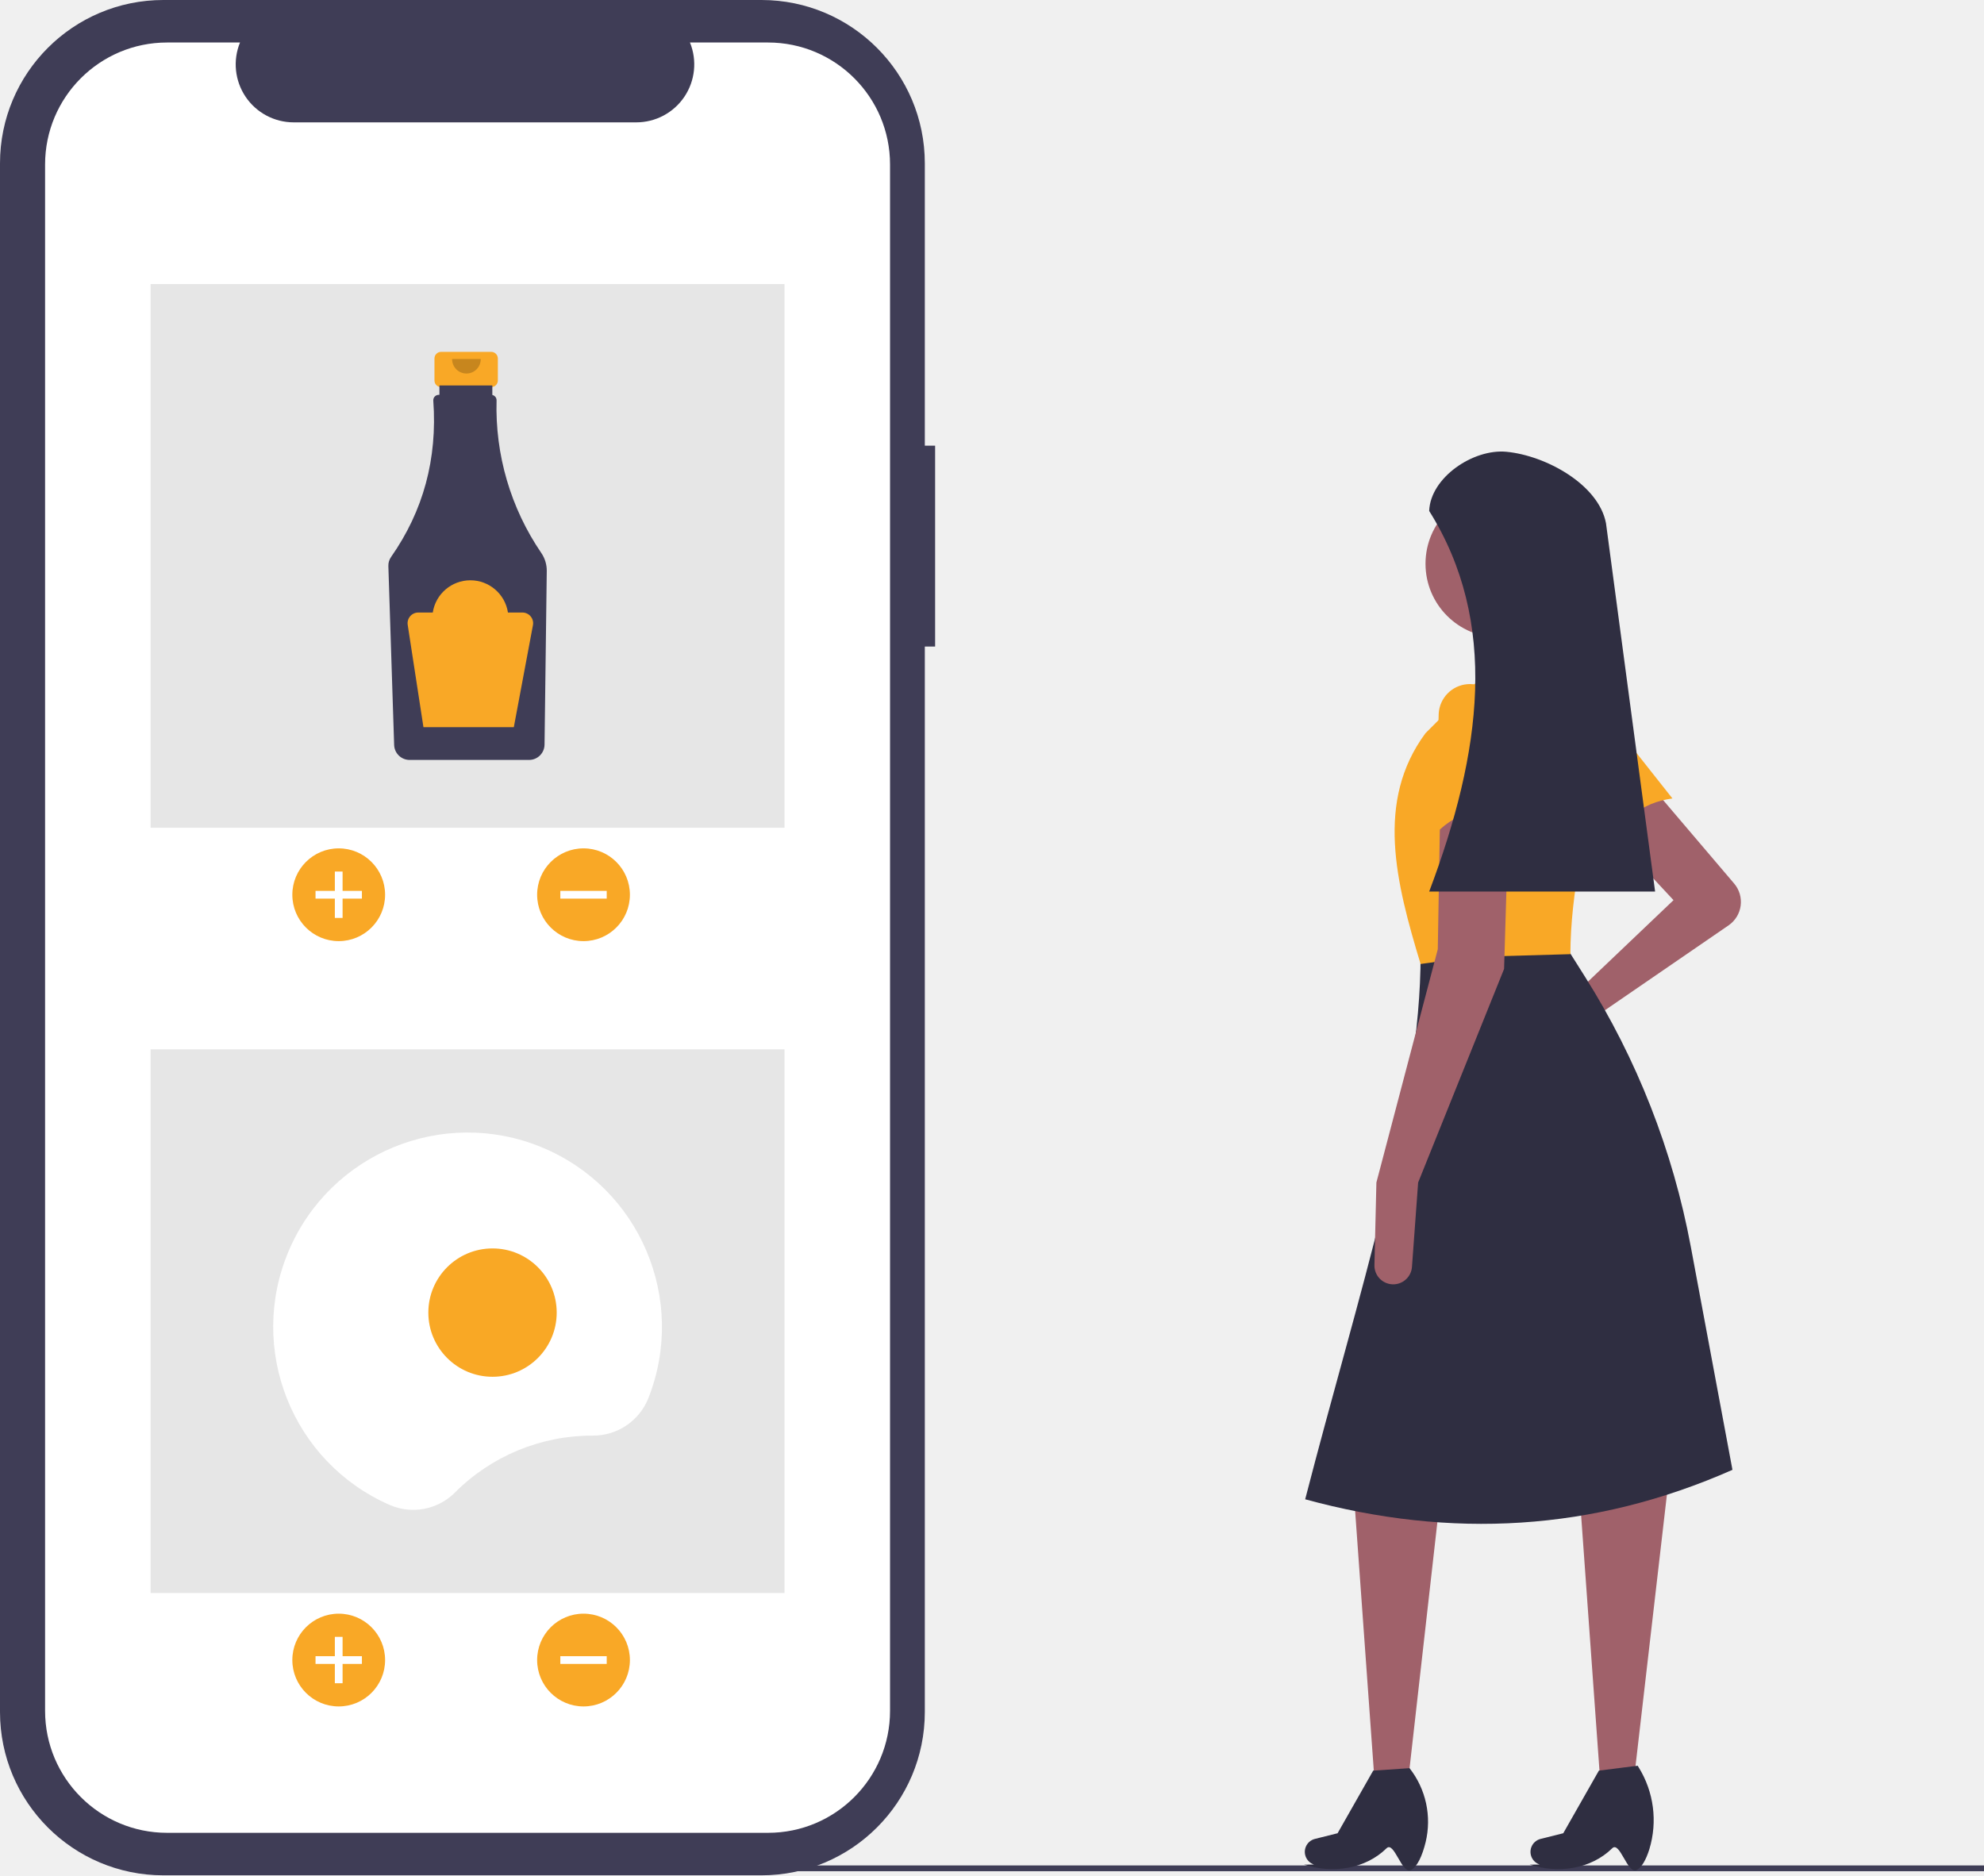
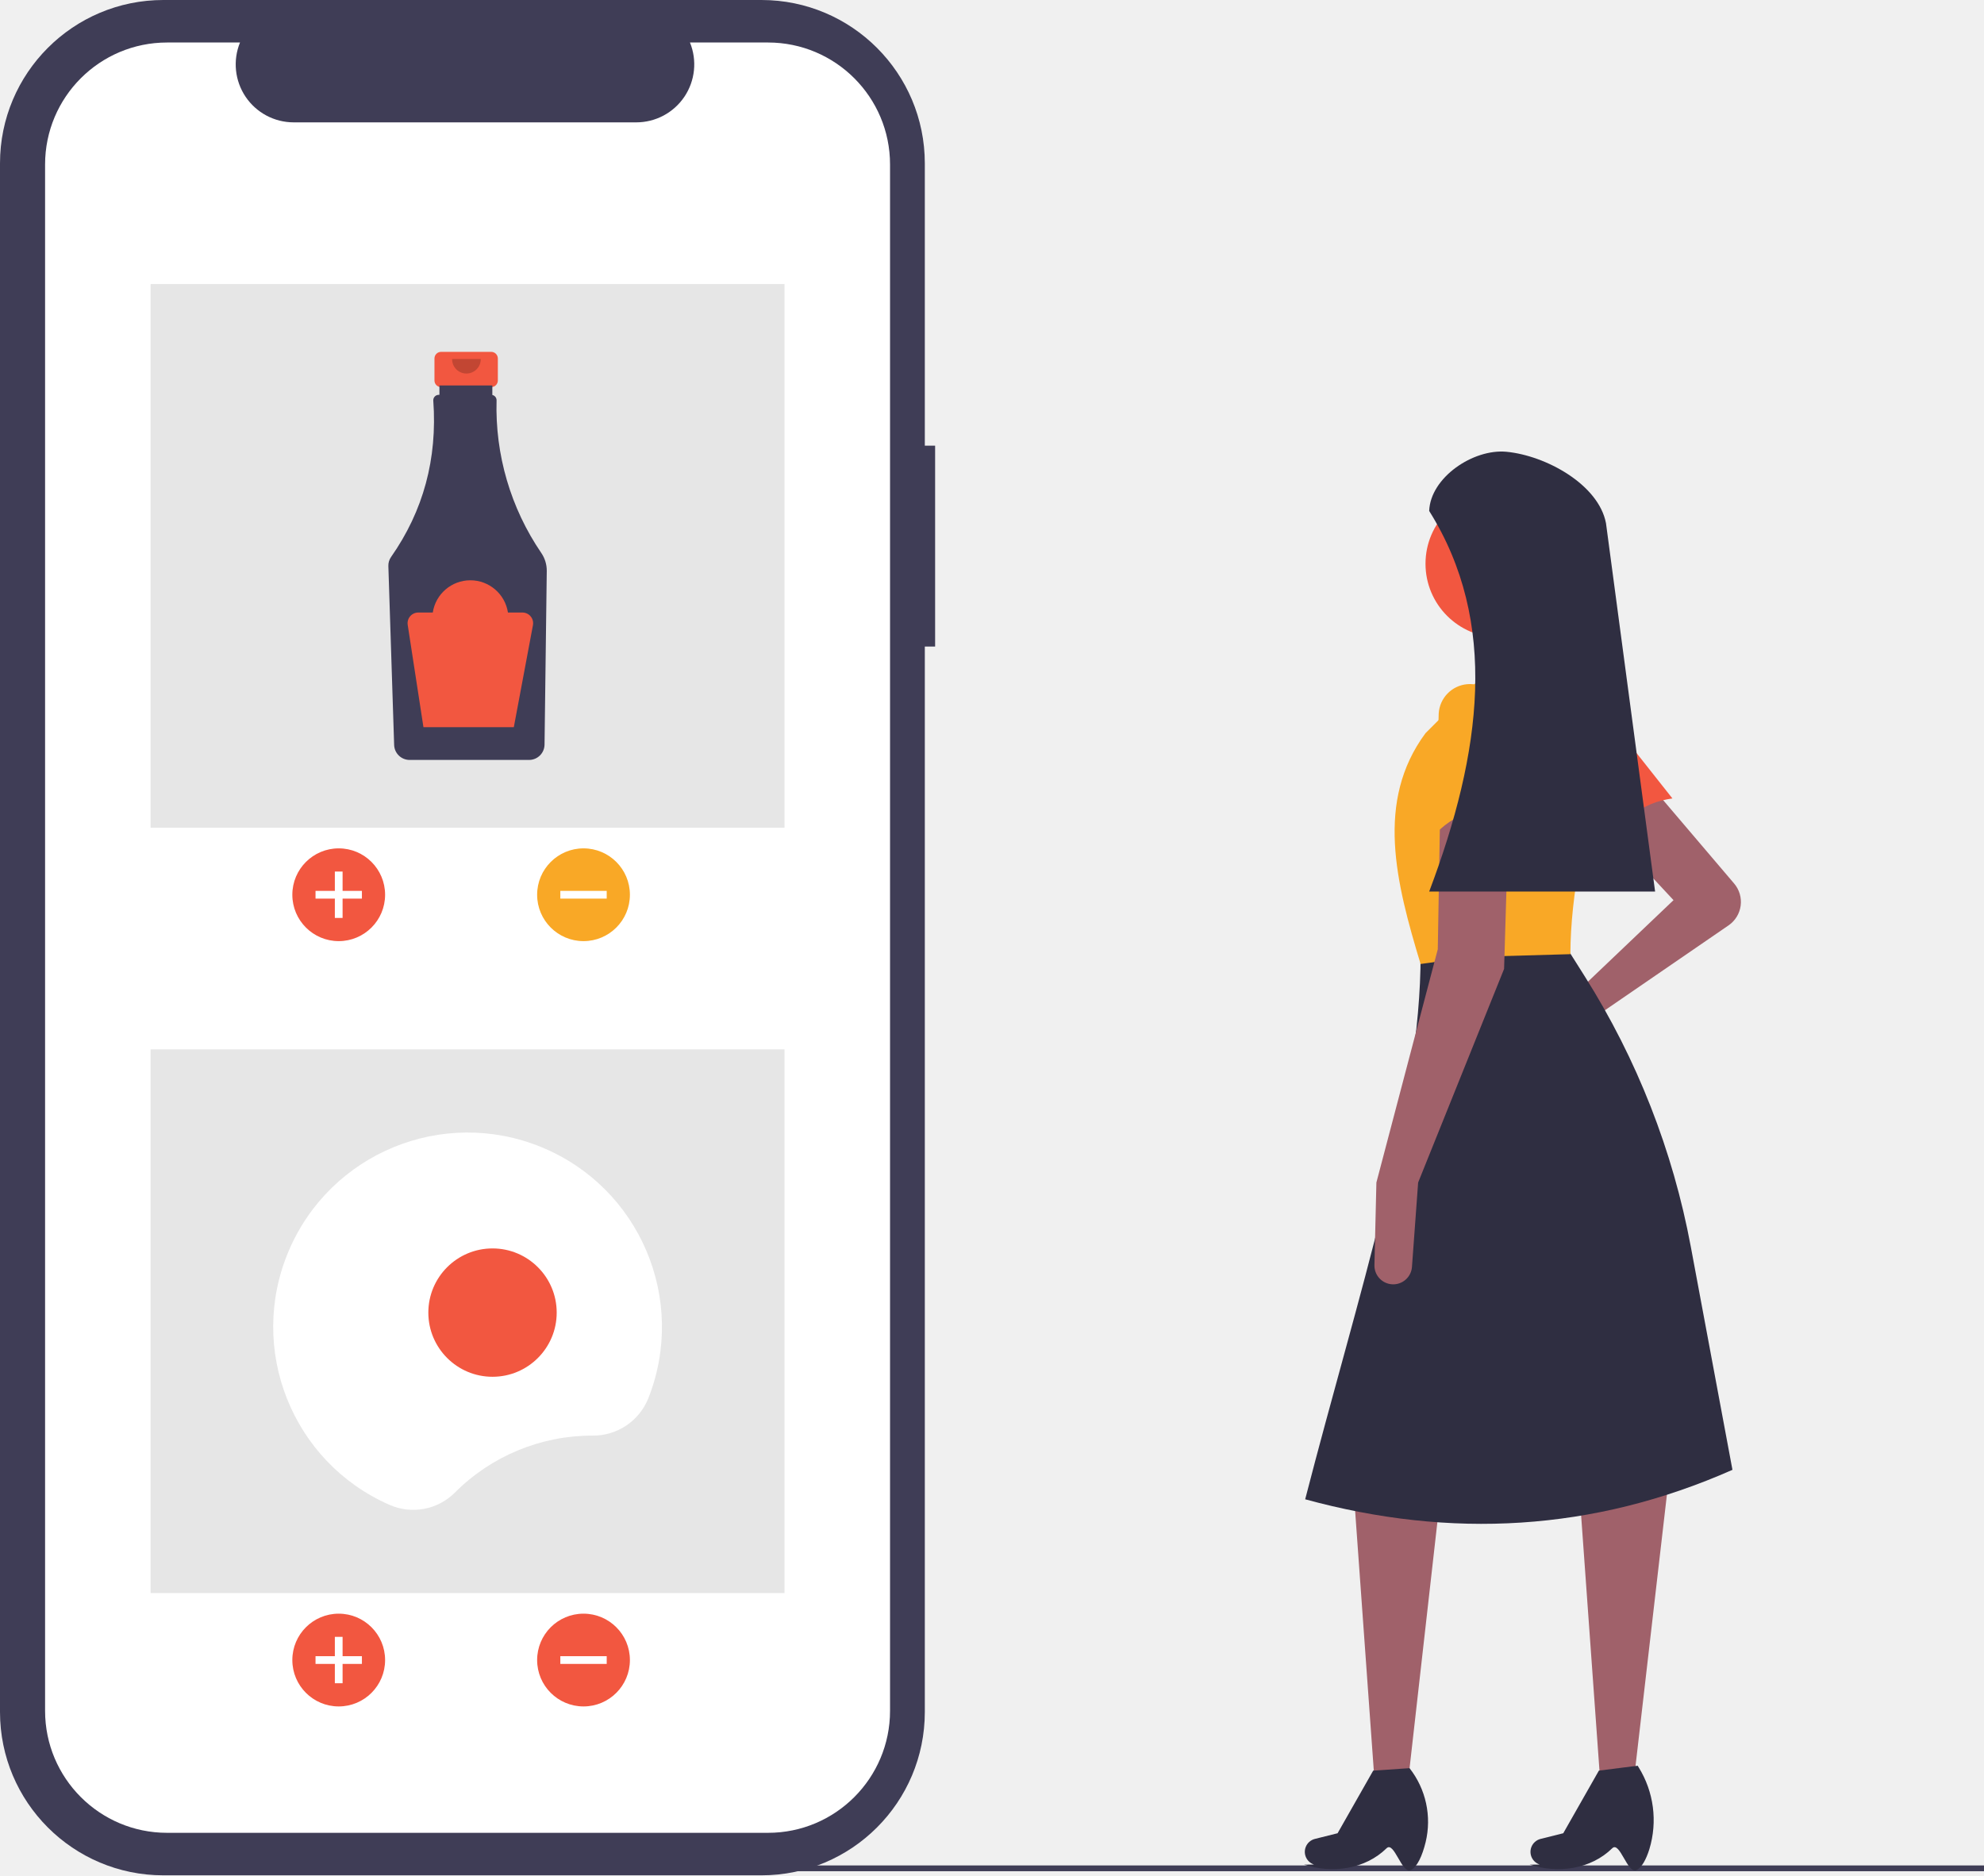
<svg xmlns="http://www.w3.org/2000/svg" id="e6a8cd33-67c2-415a-8c26-3ee9526a2914" data-name="Layer 1" width="769.924" height="727.778" viewBox="0 0 769.924 727.778">
  <rect x="250.367" y="723.942" width="519.557" height="2.241" fill="#3f3d56" />
  <path d="M888,428.993a11.02,11.02,0,0,1-2.155,16.227l-53.77,36.917-23.677,15.785a6.509,6.509,0,0,1-8.649-1.294h0a6.509,6.509,0,0,1,1.769-9.751l22.933-13.316L864.475,435.442l-25.729-27.635,19.059-14.294Z" transform="translate(-215.0382 -86.11098)" fill="#a0616a" />
  <polygon points="546.52 690.482 533.367 690.482 525.555 581.847 558.908 580.894 546.52 690.482" fill="#a0616a" />
  <path d="M762.511,811.851c-3.507,1.601-6.445-11.367-9.403-8.46-8.275,8.132-20.946,9.902-31.991,6.352l3.866-.043a5.173,5.173,0,0,1-3.26-6.741h0a5.173,5.173,0,0,1,3.589-3.202l8.8-2.2,13.818-24.3,14.106-.953h0a33.7,33.7,0,0,1,6.233,28.749C766.987,806.278,765.011,810.71,762.511,811.851Z" transform="translate(-215.0382 -86.11098)" fill="#2f2e41" />
  <polygon points="634.096 690.482 620.943 690.482 613.131 581.847 647.437 575.177 634.096 690.482" fill="#a0616a" />
  <path d="M850.087,811.851c-3.507,1.601-6.445-11.367-9.403-8.46-8.275,8.132-20.946,9.902-31.991,6.352l3.866-.043a5.173,5.173,0,0,1-3.26-6.741h0a5.173,5.173,0,0,1,3.589-3.202l8.8-2.2,13.818-24.3,15.059-1.906.38.622a38.827,38.827,0,0,1,4.161,31.749C853.852,807.735,852.148,810.911,850.087,811.851Z" transform="translate(-215.0382 -86.11098)" fill="#2f2e41" />
-   <path d="M864.048,395.97c-12.096,1.683-20.469,8.307-23.88,21.521l-22.233-41.05a12.155,12.155,0,0,1,3.873-15.437h0a12.155,12.155,0,0,1,16.511,2.417Z" transform="translate(-215.0382 -86.11098)" fill="#f9a826" />
+   <path d="M864.048,395.97c-12.096,1.683-20.469,8.307-23.88,21.521l-22.233-41.05a12.155,12.155,0,0,1,3.873-15.437h0a12.155,12.155,0,0,1,16.511,2.417Z" transform="translate(-215.0382 -86.11098)" fill="#f25740" />
  <path d="M887.346,656.523C833.288,680.441,777.965,683.384,721.535,667.958c20.606-79.922,44.938-152.188,44.788-211.552l55.27-4.765,8.51,13.491A299.308,299.308,0,0,1,871.175,569.893Z" transform="translate(-215.0382 -86.11098)" fill="#2f2e41" />
-   <circle cx="581.779" cy="218.779" r="28.588" fill="#a0616a" />
+   <circle cx="581.779" cy="218.779" r="28.588" fill="#f25740" />
  <polygon points="613.225 269.284 577.967 271.19 572.249 239.743 600.837 234.979 613.225 269.284" fill="#a0616a" />
  <path d="M824.452,456.407l-38.627,1.088-19.502,2.724c-9.573-31.621-17.632-63.17,1.906-89.576L791.099,347.772l34.306-.953.454.26a27.626,27.626,0,0,1,12.657,32.14C830.003,406.883,824.535,433.007,824.452,456.407Z" transform="translate(-215.0382 -86.11098)" fill="#f9a826" />
  <path d="M765.37,545.03l-2.396,32.746a7.294,7.294,0,0,1-6.789,6.746h0a7.294,7.294,0,0,1-7.777-7.452l.763-32.041,23.823-90.529.953-55.27,26.682-.953-1.906,63.847Z" transform="translate(-215.0382 -86.11098)" fill="#a0616a" />
  <path d="M803.487,403.042c-11.313-4.6-21.878-3.06-31.447,6.671l1.311-46.666a12.155,12.155,0,0,1,11.083-11.422h0a12.155,12.155,0,0,1,13.081,10.36Z" transform="translate(-215.0382 -86.11098)" fill="#f9a826" />
  <path d="M857.328,432.107h-87.67c20.452-54.157,27.047-104.539,0-147.705.464-12.965,17.093-24.205,30.007-22.963h0c15.252,1.467,35.747,12.674,38.604,27.728Z" transform="translate(-215.0382 -86.11098)" fill="#2f2e41" />
  <path d="M577.928,259.058h-3.999V149.513A63.402,63.402,0,0,0,510.527,86.111H278.44a63.402,63.402,0,0,0-63.402,63.402V750.487A63.402,63.402,0,0,0,278.44,813.889H510.527a63.402,63.402,0,0,0,63.402-63.402V337.034h3.999Z" transform="translate(-215.0382 -86.11098)" fill="#3f3d56" />
  <path d="M513.085,102.606h-30.295a22.495,22.495,0,0,1-20.827,30.991H329.003A22.495,22.495,0,0,1,308.176,102.606H279.881a47.348,47.348,0,0,0-47.348,47.348V750.046a47.348,47.348,0,0,0,47.348,47.348H513.085a47.348,47.348,0,0,0,47.348-47.348V149.954A47.348,47.348,0,0,0,513.085,102.606Z" transform="translate(-215.0382 -86.11098)" fill="#fff" />
  <rect x="58.445" y="110.234" width="246" height="211" fill="#e6e6e6" />
-   <circle cx="131.445" cy="347.234" r="18" fill="#f9a826" />
+   <circle cx="131.445" cy="347.234" r="18" fill="#f25740" />
  <polygon points="140.445 345.734 132.945 345.734 132.945 338.234 129.945 338.234 129.945 345.734 122.445 345.734 122.445 348.734 129.945 348.734 129.945 356.234 132.945 356.234 132.945 348.734 140.445 348.734 140.445 345.734" fill="#fff" />
  <circle cx="226.445" cy="347.234" r="18" fill="#f9a826" />
  <rect x="439.983" y="424.345" width="3" height="18" transform="translate(659.7893 -94.24918) rotate(90)" fill="#fff" />
-   <path d="M405.658,222.66H386.217a2.577,2.577,0,0,0-2.577,2.577v8.533a2.577,2.577,0,0,0,2.577,2.577H389.439v12.785h12.997V236.347h3.222a2.577,2.577,0,0,0,2.577-2.577v-8.533A2.577,2.577,0,0,0,405.658,222.66Z" transform="translate(-215.0382 -86.11098)" fill="#f9a826" />
+   <path d="M405.658,222.66H386.217a2.577,2.577,0,0,0-2.577,2.577v8.533a2.577,2.577,0,0,0,2.577,2.577H389.439v12.785h12.997V236.347h3.222a2.577,2.577,0,0,0,2.577-2.577v-8.533A2.577,2.577,0,0,0,405.658,222.66Z" transform="translate(-215.0382 -86.11098)" fill="#f25740" />
  <path d="M425.129,300.752a99.945,99.945,0,0,1-17.387-59.256,2.108,2.108,0,0,0-1.645-2.103v-3.687H385.565v3.636h-.283a2.107,2.107,0,0,0-2.104,2.109q0.0.077.006.153,2.426,33.821-16.386,60.66a5.806,5.806,0,0,0-1.051,3.518l2.245,69.445a6.012,6.012,0,0,0,5.96,5.802h46.439a6.014,6.014,0,0,0,5.964-5.904l.865-67.425A12.168,12.168,0,0,0,425.129,300.752Z" transform="translate(-215.0382 -86.11098)" fill="#3f3d56" />
  <path d="M401.605,225.44a5.561,5.561,0,1,1-11.121,0" transform="translate(-215.0382 -86.11098)" opacity="0.2" style="isolation:isolate" />
-   <path d="M417.778,323.82h-5.623a14.759,14.759,0,0,0-29.174,0h-5.624a4.15,4.15,0,0,0-4.102,4.781l6.108,39.704H414.437l7.419-39.57a4.15,4.15,0,0,0-4.079-4.915Z" transform="translate(-215.0382 -86.11098)" fill="#f9a826" />
+   <path d="M417.778,323.82h-5.623a14.759,14.759,0,0,0-29.174,0h-5.624a4.15,4.15,0,0,0-4.102,4.781l6.108,39.704H414.437l7.419-39.57a4.15,4.15,0,0,0-4.079-4.915Z" transform="translate(-215.0382 -86.11098)" fill="#f25740" />
  <rect x="58.445" y="407.234" width="246" height="211" fill="#e6e6e6" />
-   <circle cx="131.445" cy="644.234" r="18" fill="#f9a826" />
+   <circle cx="131.445" cy="644.234" r="18" fill="#f25740" />
  <polygon points="140.445 642.734 132.945 642.734 132.945 635.234 129.945 635.234 129.945 642.734 122.445 642.734 122.445 645.734 129.945 645.734 129.945 653.234 132.945 653.234 132.945 645.734 140.445 645.734 140.445 642.734" fill="#fff" />
-   <circle cx="226.445" cy="644.234" r="18" fill="#f9a826" />
+   <circle cx="226.445" cy="644.234" r="18" fill="#f25740" />
  <rect x="439.983" y="721.345" width="3" height="18" transform="translate(956.7893 202.7508) rotate(90)" fill="#fff" />
  <path d="M444.911,643.242l.136 0a23.04,23.04,0,0,0,21.573-14.45A75.416,75.416,0,1,0,366.154,670.102a22.843,22.843,0,0,0,25.37-4.704A75.167,75.167,0,0,1,444.911,643.242Z" transform="translate(-215.0382 -86.11098)" fill="#fff" />
-   <circle cx="191.13" cy="509.395" r="24.906" fill="#f9a825" />
+   <circle cx="191.13" cy="509.395" r="24.906" fill="#f25740" />
</svg>
